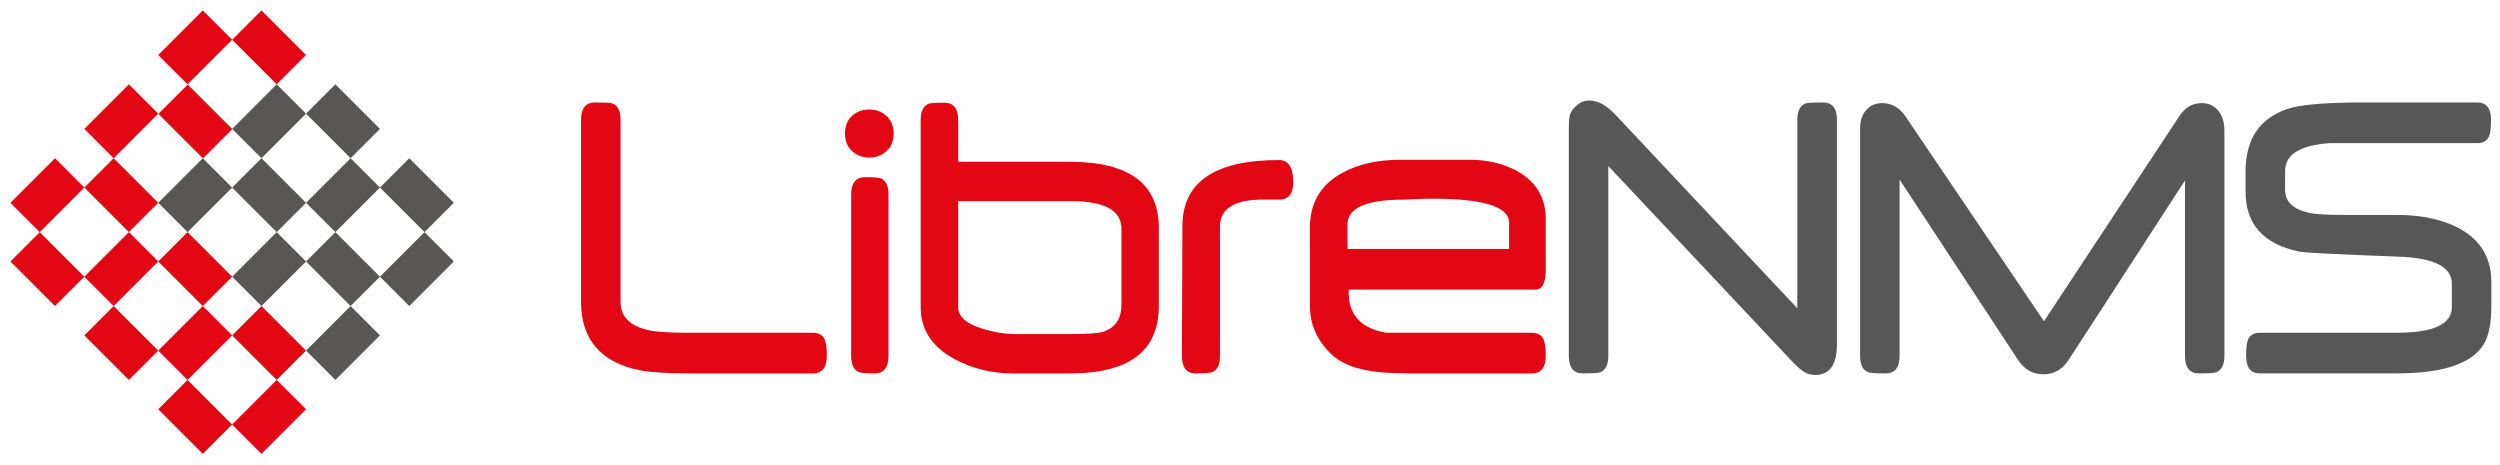
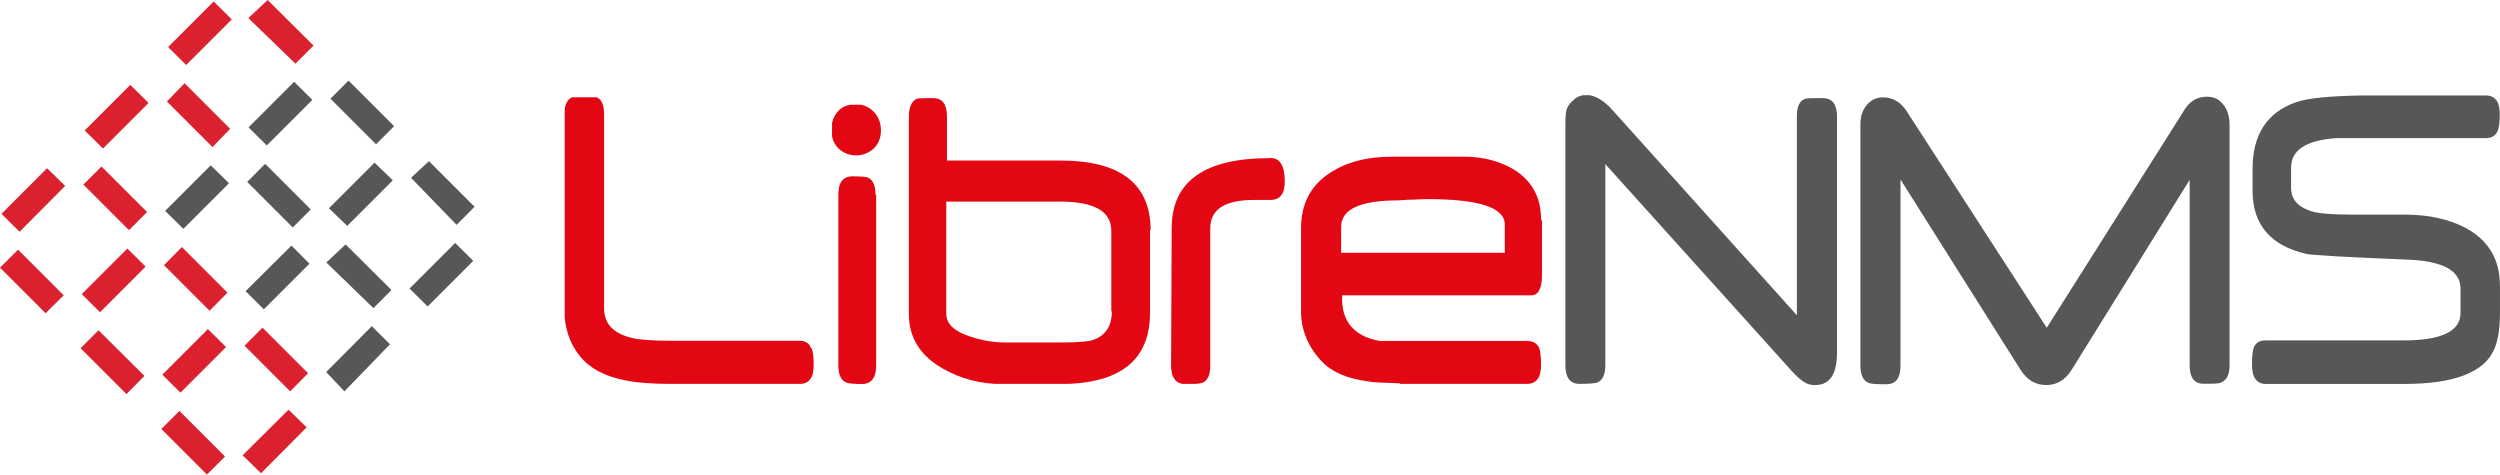
- <svg xmlns="http://www.w3.org/2000/svg" version="1.1" id="svg2" viewBox="0 0 1698.444 315.415" height="89.017mm" width="479.339mm">
-   <defs id="defs4">
-     <clipPath id="clipPath5527" clipPathUnits="userSpaceOnUse">
-       <path id="path5529" d="m 0,102.05 453.54,0 L 453.54,0 0,0 0,102.05 Z" />
+ <svg xmlns="http://www.w3.org/2000/svg" viewBox="0 0 170 32.275">
+   <defs>
+     <clipPath id="a">
+       <path d="M0 102.05h453.54V0H0v102.05z" />
    </clipPath>
-     <clipPath id="clipPath5535" clipPathUnits="userSpaceOnUse">
-       <path id="path5537" d="m 162.4,71.84 8.16,0 0,-44.23 -8.16,0 0,44.23 z" />
+     <clipPath id="b">
+       <path d="M162.4 71.84h8.16V27.6h-8.16v44.24z" />
    </clipPath>
-     <clipPath id="clipPath5555" clipPathUnits="userSpaceOnUse">
-       <path id="path5557" d="m 118.17,73.02 161.68,0 0,-45.41 -161.68,0 0,45.41 z" />
+     <clipPath id="c">
+       <path d="M118.17 73.02h161.68v-45.4H118.17V73z" />
    </clipPath>
-     <clipPath id="clipPath5583" clipPathUnits="userSpaceOnUse">
-       <path id="path5585" d="m 283.72,73.35 154.62,0 0,-46 -154.62,0 0,46 z" />
+     <clipPath id="d">
+       <path d="M283.72 73.35h154.62v-46H283.72v46z" />
    </clipPath>
  </defs>
-   <g transform="translate(623.7371,37.02969)" id="layer1">
-     <g id="g5523" transform="matrix(4.053484,0,0,-4.053484,-707.9738,328.5632)">
-       <g clip-path="url(#clipPath5527)" id="g5525">
-         <g id="g5531">
-           <g id="g5533" />
-           <g id="g5539">
-             <g id="g5541" clip-path="url(#clipPath5535)">
-               <g id="g5543" transform="translate(169.7,57.59)">
-                 <path id="path5545" style="fill:#e30613;fill-opacity:1;fill-rule:nonzero;stroke:none" d="m 0,0 0,-27.04 c 0,-1.96 -0.79,-2.94 -2.36,-2.94 -1.43,0 -2.32,0.08 -2.68,0.26 -0.81,0.37 -1.22,1.27 -1.22,2.68 l 0,27.04 c 0,1.94 0.78,2.91 2.35,2.91 1.41,0 2.31,-0.07 2.69,-0.22 C -0.41,2.31 0,1.42 0,0" />
-               </g>
-               <g id="g5547" transform="translate(169.28,70.83)">
-                 <path id="path5549" style="fill:#e30613;fill-opacity:1;fill-rule:nonzero;stroke:none" d="m 0,0 c 0.86,-0.74 1.28,-1.75 1.28,-3.02 0,-1.26 -0.42,-2.27 -1.28,-3.02 -0.75,-0.67 -1.69,-1 -2.8,-1 -1.11,0 -2.05,0.33 -2.8,1 -0.86,0.75 -1.28,1.76 -1.28,3.02 0,1.27 0.41,2.28 1.25,3.02 0.77,0.67 1.72,1.01 2.83,1.01 1.09,0 2.03,-0.34 2.8,-1.01" />
-               </g>
-             </g>
-           </g>
-         </g>
-         <g id="g5551">
-           <g id="g5553" />
-           <g id="g5559">
-             <g id="g5561" clip-path="url(#clipPath5555)">
-               <g id="g5563" transform="translate(273.71,48.47)">
-                 <path id="path5565" style="fill:#e30613;fill-opacity:1;fill-rule:nonzero;stroke:none" d="m 0,0 0,4.39 c 0,2.69 -4.26,4.03 -12.79,4.03 -1.05,0 -2.15,-0.03 -3.29,-0.08 -0.9,-0.04 -1.4,-0.06 -1.5,-0.07 -6.34,0 -9.51,-1.39 -9.51,-4.17 L -27.09,0 0,0 Z m 6.14,5.03 0,-8.61 c 0,-2.16 -0.59,-3.24 -1.76,-3.24 l -31.26,0 c -0.18,-4.06 1.91,-6.47 6.27,-7.23 l 24.42,0 c 0.98,0 1.63,-0.37 1.97,-1.11 0.24,-0.53 0.36,-1.44 0.36,-2.76 0,-1.96 -0.78,-2.94 -2.33,-2.94 l -20.8,0 c -0.06,0 -0.14,0.01 -0.2,0.02 -2.36,0.03 -4.05,0.11 -5.04,0.24 -3.48,0.42 -6.03,1.44 -7.66,3.05 -2.33,2.29 -3.49,4.95 -3.49,7.99 l 0,13.16 c 0,4.13 1.81,7.17 5.42,9.14 2.65,1.46 5.87,2.2 9.66,2.2 l 11.74,0 c 3.12,0 5.84,-0.69 8.17,-2.05 C 4.63,11.12 6.14,8.5 6.14,5.03" />
-               </g>
-               <g id="g5567" transform="translate(235.17,63.37)">
-                 <path id="path5569" style="fill:#e30613;fill-opacity:1;fill-rule:nonzero;stroke:none" d="m 0,0 c 1.57,0 2.36,-1.24 2.36,-3.73 0,-1.93 -0.79,-2.9 -2.36,-2.9 l -1.17,0 -1.51,0 c -4.83,0 -7.24,-1.5 -7.24,-4.5 l 0,-21.7 c 0,-1.46 -0.43,-2.36 -1.28,-2.71 -0.34,-0.15 -1.26,-0.22 -2.77,-0.22 -1.55,0 -2.33,0.99 -2.33,2.98 l 0.09,21.7 C -16.21,-3.69 -10.8,0 0,0" />
-               </g>
-               <g id="g5571" transform="translate(208.74,39.13)">
-                 <path id="path5573" style="fill:#e30613;fill-opacity:1;fill-rule:nonzero;stroke:none" d="m 0,0 0,12.72 c 0,3.09 -2.83,4.63 -8.49,4.63 l -18.87,0 0,-17.76 c 0,-1.6 1.36,-2.8 4.08,-3.62 1.91,-0.6 3.83,-0.9 5.76,-0.9 l 8.97,0 c 2.8,0 4.61,0.13 5.42,0.37 C -1.04,-3.91 0,-2.39 0,0 m 6.26,12.86 0,-13.12 c 0,-7.51 -4.96,-11.26 -14.87,-11.26 l -9.66,0 c -3.48,0 -6.69,0.79 -9.66,2.38 -3.81,2.04 -5.72,4.94 -5.72,8.69 l 0,31.36 c 0,1.46 0.43,2.38 1.28,2.75 0.34,0.13 1.24,0.19 2.69,0.19 1.55,0 2.32,-0.98 2.32,-2.94 l 0,-6.97 18.75,0 c 9.91,0 14.87,-3.69 14.87,-11.08" />
-               </g>
-               <g id="g5575" transform="translate(159,33.31)">
-                 <path id="path5577" style="fill:#e30613;fill-opacity:1;fill-rule:nonzero;stroke:none" d="m 0,0 c 0.24,-0.52 0.36,-1.44 0.36,-2.76 0,-1.96 -0.78,-2.94 -2.33,-2.94 l -20.8,0 c -3.64,0 -6.35,0.17 -8.14,0.52 -3.25,0.62 -5.72,1.89 -7.4,3.82 -1.68,1.93 -2.52,4.47 -2.52,7.63 l 0,30.53 c 0,1.94 0.78,2.91 2.32,2.91 1.63,0 2.6,-0.05 2.9,-0.15 0.93,-0.35 1.4,-1.27 1.4,-2.76 l 0,-30.54 c 0,-2.44 1.54,-4 4.62,-4.7 1.25,-0.3 3.5,-0.45 6.76,-0.45 l 20.86,0 C -0.99,1.11 -0.34,0.74 0,0" />
-               </g>
-             </g>
-           </g>
-         </g>
-         <g id="g5579">
-           <g id="g5581" />
-           <g id="g5587">
-             <g id="g5589" clip-path="url(#clipPath5583)">
-               <g id="g5591" transform="translate(438.34,42.94)">
-                 <path id="path5593" style="fill:#585757;fill-opacity:1;fill-rule:nonzero;stroke:none" d="m 0,0 0,-4.07 c 0,-2.41 -0.31,-4.31 -0.93,-5.71 -1.69,-3.7 -6.67,-5.55 -14.96,-5.55 l -22.91,0 c -1.54,0 -2.3,0.98 -2.3,2.94 0,1.32 0.11,2.23 0.33,2.76 0.34,0.74 0.99,1.11 1.97,1.11 l 22.91,0 c 6.18,0 9.27,1.43 9.27,4.29 l 0,3.92 c 0,2.83 -2.99,4.35 -8.97,4.55 -10.19,0.37 -15.75,0.66 -16.66,0.85 -5.96,1.27 -8.94,4.6 -8.94,10 l 0,3.43 c 0,5.42 2.35,8.91 7.03,10.48 1.99,0.66 5.63,1.01 10.89,1.07 0.03,0 0.06,0.01 0.1,0.01 l 20.8,0 c 1.55,0 2.32,-0.98 2.32,-2.95 0,-1.31 -0.12,-2.23 -0.35,-2.75 -0.34,-0.75 -1,-1.12 -1.97,-1.12 l -24.72,0 c -4.99,-0.35 -7.48,-1.91 -7.48,-4.68 l 0,-3.16 c 0,-1.98 1.36,-3.26 4.08,-3.86 1.09,-0.22 3.04,-0.33 5.84,-0.33 l 8.85,0 c 3.94,0 7.27,-0.69 10.02,-2.05 C -1.93,7.24 0,4.18 0,0" />
-               </g>
-               <g id="g5595" transform="translate(393.6,68.32)">
-                 <path id="path5597" style="fill:#585757;fill-opacity:1;fill-rule:nonzero;stroke:none" d="m 0,0 0,-37.77 c 0,-1.49 -0.46,-2.41 -1.4,-2.76 -0.29,-0.12 -1.26,-0.18 -2.89,-0.18 -1.55,0 -2.32,0.98 -2.32,2.94 l 0,29.39 -19.52,-30.1 c -1.04,-1.59 -2.44,-2.38 -4.21,-2.38 -1.76,0 -3.17,0.79 -4.23,2.38 l -19.87,30.25 0,-29.54 c 0,-1.96 -0.78,-2.94 -2.33,-2.94 -1.63,0 -2.59,0.06 -2.89,0.18 -0.93,0.35 -1.4,1.27 -1.4,2.77 l 0,38.13 c 0,1.34 0.38,2.4 1.13,3.17 0.68,0.7 1.53,1.05 2.57,1.05 1.59,0 2.88,-0.73 3.88,-2.19 l 23.24,-34.37 22.7,34.4 c 0.93,1.44 2.19,2.16 3.76,2.16 1.07,0 1.94,-0.38 2.62,-1.12 C -0.39,2.62 0,1.47 0,0" />
-               </g>
-               <g id="g5599" transform="translate(328.66,70.11)">
-                 <path id="path5601" style="fill:#585757;fill-opacity:1;fill-rule:nonzero;stroke:none" d="m 0,0 0,-37.59 c 0,-3.45 -1.21,-5.17 -3.64,-5.17 -0.24,0 -0.48,0.02 -0.74,0.07 -0.8,0.1 -1.81,0.8 -3.05,2.11 l -30.89,32.83 0,-31.81 c 0,-1.49 -0.46,-2.41 -1.37,-2.76 -0.32,-0.12 -1.29,-0.18 -2.92,-0.18 -1.55,0 -2.33,0.98 -2.33,2.94 l 0,37.88 c 0,1.32 0.07,2.18 0.21,2.57 0.2,0.63 0.7,1.23 1.49,1.83 0.5,0.35 1.06,0.52 1.7,0.52 1.45,0 2.92,-0.79 4.41,-2.38 l 30.49,-32.45 0,31.59 c 0,1.49 0.47,2.41 1.4,2.76 0.32,0.1 1.28,0.15 2.89,0.15 C -0.78,2.91 0,1.94 0,0" />
-               </g>
-             </g>
-           </g>
-         </g>
-       </g>
+   <g clip-path="url(#a)" transform="matrix(.41103 0 0 -.42925 -10.172 37.96)">
+     <g clip-path="url(#b)">
+       <path d="M169.7 57.6V30.54c0-1.96-.8-2.94-2.36-2.94-1.43 0-2.32.1-2.68.27-.8.37-1.22 1.27-1.22 2.68V57.6c0 1.93.78 2.9 2.35 2.9 1.4 0 2.3-.07 2.6-.22.8-.38 1.2-1.27 1.2-2.7m-.4 13.25c.8-.74 1.3-1.75 1.3-3.02 0-1.2-.4-2.2-1.3-3-.8-.6-1.7-1-2.8-1-1.1 0-2.1.4-2.8 1-.9.8-1.3 1.8-1.3 3 0 1.3.4 2.3 1.2 3.1.7.7 1.7 1 2.8 1 1.1 0 2-.3 2.8-1" fill="#e30613" />
    </g>
-     <flowRoot style="font-style:normal;font-weight:normal;font-size:40px;line-height:125%;font-family:sans-serif;letter-spacing:0px;word-spacing:0px;fill:#000000;fill-opacity:1;stroke:none;stroke-width:1px;stroke-linecap:butt;stroke-linejoin:miter;stroke-opacity:1" id="flowRoot3405" xml:space="preserve">
-       <flowRegion id="flowRegion3407">
-         <rect y="106.648" x="-948.571" height="228.571" width="242.857" id="rect3409" />
-       </flowRegion>
-       <flowPara id="flowPara3411" />
-     </flowRoot>
-     <flowRoot style="font-style:normal;font-weight:normal;font-size:40px;line-height:125%;font-family:sans-serif;letter-spacing:0px;word-spacing:0px;fill:#000000;fill-opacity:1;stroke:none;stroke-width:1px;stroke-linecap:butt;stroke-linejoin:miter;stroke-opacity:1" id="flowRoot3413" xml:space="preserve">
-       <flowRegion id="flowRegion3415">
-         <rect y="109.505" x="-760" height="74.286" width="51.429" id="rect3417" />
-       </flowRegion>
-       <flowPara id="flowPara3419" />
-     </flowRoot>
-     <flowRoot style="font-style:normal;font-weight:normal;font-size:40px;line-height:125%;font-family:sans-serif;letter-spacing:0px;word-spacing:0px;fill:#000000;fill-opacity:1;stroke:none;stroke-width:1px;stroke-linecap:butt;stroke-linejoin:miter;stroke-opacity:1" id="flowRoot3421" xml:space="preserve">
-       <flowRegion id="flowRegion3423">
-         <rect y="106.648" x="-722.857" height="85.714" width="14.286" id="rect3425" />
-       </flowRegion>
-       <flowPara id="flowPara3427" />
-     </flowRoot>
-     <g transform="matrix(0.7071068,-0.7071068,0.7071068,0.7071068,-234.3549,-179.8379)" id="g4283">
-       <g id="g4255" style="fill:#e30613;fill-opacity:1">
-         <rect transform="matrix(0,1,-1,0,0,0)" y="468.724" x="27.272" height="28.192" width="42.811" id="rect3680-40-8-19" style="fill:#e30613;fill-opacity:1" />
-         <rect transform="matrix(0,1,-1,0,0,0)" y="397.721" x="27.272" height="28.192" width="42.811" id="rect3680-40-8-64" style="fill:#e30613;fill-opacity:1" />
-         <rect y="70.083" x="-468.724" height="28.192" width="42.811" id="rect3680-17" style="fill:#e30613;fill-opacity:1" />
-         <rect y="141.086" x="-468.724" height="28.192" width="42.811" id="rect3680-11" style="fill:#e30613;fill-opacity:1" />
-         <rect transform="matrix(0,1,-1,0,0,0)" y="468.724" x="98.276" height="28.192" width="42.811" id="rect3680-40-8-81" style="fill:#e30613;fill-opacity:1" />
-         <rect transform="matrix(0,1,-1,0,0,0)" y="397.721" x="98.276" height="28.192" width="42.811" id="rect3680-40-8-02" style="fill:#e30613;fill-opacity:1" />
-         <rect y="-0.92" x="-468.724" height="28.192" width="42.811" id="rect3680-1" style="fill:#e30613;fill-opacity:1" />
-         <rect y="-71.924" x="-468.724" height="28.192" width="42.811" id="rect3680" style="fill:#e30613;fill-opacity:1" />
-         <rect transform="matrix(0,1,-1,0,0,0)" y="468.724" x="-43.731" height="28.192" width="42.811" id="rect3680-40-8-5" style="fill:#e30613;fill-opacity:1" />
-         <rect transform="matrix(0,1,-1,0,0,0)" y="397.721" x="-43.731" height="28.192" width="42.811" id="rect3680-40-8-1" style="fill:#e30613;fill-opacity:1" />
-         <rect y="-71.924" x="-397.721" height="28.192" width="42.811" id="rect3680-0" style="fill:#e30613;fill-opacity:1" />
-         <rect transform="matrix(0,1,-1,0,0,0)" y="326.718" x="-43.571" height="28.192" width="42.811" id="rect3680-40-8-6" style="fill:#e30613;fill-opacity:1" />
-         <rect y="-71.924" x="-326.718" height="28.192" width="42.811" id="rect3680-2" style="fill:#e30613;fill-opacity:1" />
-         <rect transform="matrix(0,1,-1,0,0,0)" y="255.714" x="-43.731" height="28.192" width="42.811" id="rect3680-40-8-62" style="fill:#e30613;fill-opacity:1" />
-       </g>
-       <g id="g4271" style="fill:#585756;fill-opacity:1">
-         <rect y="70.083" x="-397.721" height="28.192" width="42.811" id="rect3680-4" style="fill:#585756;fill-opacity:1" />
-         <rect y="141.086" x="-397.721" height="28.192" width="42.811" id="rect3680-70" style="fill:#585756;fill-opacity:1" />
-         <rect y="-0.92" x="-397.721" height="28.192" width="42.811" id="rect3680-7" style="fill:#585756;fill-opacity:1" />
-         <rect y="-0.92" x="-326.718" height="28.192" width="42.811" id="rect3680-5" style="fill:#585756;fill-opacity:1" />
-         <rect transform="matrix(0,1,-1,0,0,0)" y="326.718" x="27.272" height="28.192" width="42.811" id="rect3680-40-8-8" style="fill:#585756;fill-opacity:1" />
-         <rect transform="matrix(0,1,-1,0,0,0)" y="255.714" x="27.272" height="28.192" width="42.811" id="rect3680-40-8-0" style="fill:#585756;fill-opacity:1" />
-         <rect y="70.083" x="-326.718" height="28.192" width="42.811" id="rect3680-171" style="fill:#585756;fill-opacity:1" />
-         <rect transform="matrix(0,1,-1,0,0,0)" y="326.718" x="98.276" height="28.192" width="42.811" id="rect3680-40-8-2" style="fill:#585756;fill-opacity:1" />
-         <rect y="141.086" x="-326.718" height="28.192" width="42.811" id="rect3680-40" style="fill:#585756;fill-opacity:1" />
-         <rect transform="matrix(0,1,-1,0,0,0)" y="255.714" x="98.276" height="28.192" width="42.811" id="rect3680-40-8-9" style="fill:#585756;fill-opacity:1" />
-       </g>
+     <g clip-path="url(#c)">
+       <path d="M273.7 48.47v4.4c0 2.68-4.25 4.02-12.78 4.02-1.05 0-2.15-.1-3.3-.1l-1.5-.1c-6.33 0-9.5-1.4-9.5-4.2v-4.1h27.1zm6.15 5.03v-8.6c0-2.17-.6-3.25-1.76-3.25h-31.3c-.2-4.06 1.9-6.47 6.2-7.23h24.4c1 0 1.6-.37 2-1.1.2-.54.3-1.45.3-2.77 0-1.96-.8-2.94-2.4-2.94h-20.8l-.2.1c-2.4.1-4.1.1-5.1.3-3.5.4-6.1 1.5-7.7 3.1-2.3 2.3-3.5 5-3.5 8v13.1c0 4.2 1.8 7.2 5.4 9.2 2.64 1.5 5.86 2.2 9.65 2.2H267c3.1 0 5.82-.7 8.15-2 3.03-1.8 4.54-4.4 4.54-7.9M235 63.4c1.5 0 2.3-1.25 2.3-3.74 0-1.93-.8-2.9-2.38-2.9h-2.7c-4.84 0-7.25-1.5-7.25-4.5V30.5c0-1.45-.43-2.35-1.28-2.7-.4-.15-1.3-.22-2.8-.22-1.6 0-2.4 1-2.4 3l.1 21.7c0 7.4 5.4 11.1 16.2 11.1M208.6 39.1v12.77c0 3.1-2.82 4.63-8.5 4.63h-18.8V38.7c0-1.6 1.36-2.8 4.08-3.62 1.9-.6 3.82-.9 5.75-.9h8.96c2.8 0 4.6.13 5.4.37 2.1.65 3.2 2.17 3.2 4.56M215 52V38.86c0-7.5-4.96-11.26-14.87-11.26h-9.66c-3.48 0-6.7.8-9.66 2.4-3.8 2.03-5.7 4.93-5.7 8.68v31.36c0 1.46.5 2.38 1.3 2.75.4.1 1.3.1 2.7.1 1.6 0 2.3-1 2.3-3V63h18.8c9.9 0 14.9-3.7 14.9-11.07M159 33.3c.24-.5.36-1.43.36-2.75 0-1.96-.78-2.94-2.33-2.94h-20.8c-3.64 0-6.35.2-8.14.6-3.3.6-5.8 1.9-7.4 3.8-1.7 2-2.6 4.5-2.6 7.7v30.5c0 2 .8 3 2.3 3 1.6 0 2.6 0 2.9-.1.9-.3 1.4-1.2 1.4-2.7V39.6c0-2.44 1.5-4 4.6-4.7 1.2-.3 3.5-.45 6.7-.45h21c1 0 1.6-.37 1.9-1.1" fill="#e30613" />
+     </g>
+     <g clip-path="url(#d)">
+       <path d="M438.34 42.94v-4.07c0-2.4-.3-4.3-.93-5.7-1.6-3.7-6.6-5.56-14.9-5.56h-22.9c-1.5 0-2.3 1-2.3 3 0 1.3.1 2.3.3 2.8.4.8 1 1.1 2 1.1h22.9c6.2 0 9.3 1.5 9.3 4.3v3.9c0 2.9-3 4.4-8.9 4.6-10.2.4-15.7.7-16.6.9-5.9 1.3-8.9 4.6-8.9 10v3.5c0 5.4 2.4 8.9 7.1 10.5 2 .7 5.6 1 10.9 1.1H436c1.53 0 2.3-1 2.3-2.9 0-1.3-.1-2.2-.35-2.72-.34-.77-1-1.14-1.97-1.14h-24.72c-5-.33-7.48-1.9-7.48-4.66v-3.2c0-2 1.36-3.3 4.08-3.9 1.1-.2 3.04-.35 5.84-.35h8.83c3.94 0 7.27-.7 10.02-2.06 3.85-1.95 5.78-5 5.78-9.2M393.6 68.4V30.6c0-1.5-.46-2.4-1.4-2.76-.3-.2-1.26-.2-2.9-.2-1.54 0-2.3 1-2.3 2.9v29.4l-19.53-30.1c-1.04-1.6-2.44-2.4-4.2-2.4-1.77 0-3.18.8-4.24 2.4L339.16 60V30.5c0-1.96-.78-2.94-2.33-2.94-1.63 0-2.6.06-2.9.2-.92.33-1.4 1.25-1.4 2.75v38.2c0 1.4.4 2.4 1.14 3.2.68.7 1.53 1.1 2.57 1.1 1.6 0 2.88-.7 3.88-2.1l23.24-34.4 22.7 34.4c.93 1.5 2.2 2.2 3.76 2.2 1.07 0 1.94-.3 2.62-1.1.77-.8 1.16-2 1.16-3.4m-64.94 1.8V32.6c0-3.45-1.2-5.17-3.64-5.17-.24 0-.48.02-.74.07-.8.1-1.8.8-3.05 2.1l-30.9 32.83V30.6c0-1.5-.45-2.43-1.36-2.78-.32-.1-1.3-.2-2.92-.2-1.55 0-2.33 1-2.33 2.98v37.88c0 1.32.07 2.18.2 2.57.2.64.7 1.24 1.5 1.84.5.3 1.06.5 1.7.5 1.45 0 2.92-.8 4.4-2.4l30.5-32.5v31.6c0 1.5.47 2.4 1.4 2.7.32.1 1.28.1 2.9.1 1.56 0 2.34-1 2.34-2.9" fill="#585757" />
    </g>
  </g>
+   <path d="M18.03 11.14l3.1 3.1-1.22 1.23-3.1-3.1zm5.67-5.66l3.1 3.1-1.23 1.23-3.1-3.1zm-.2 11.14l3.12 3.1-1.23 1.23-3.2-3.1zm5.67-5.66l3.1 3.1-1.22 1.23-3.1-3.2zM16.9 8.66l3.1-3.1 1.24 1.23-3.1 3.1zm5.47 5.5l3.1-3.1 1.24 1.2-3.1 3.1zm5.48 5.46l3.1-3.1 1.23 1.22-3.1 3.1zm-16.62-5.28l3.1-3.1 1.24 1.22-3.1 3.1zm5.47 5.46l3.12-3.1 1.22 1.23-3.1 3.1zm5.48 5.5l3.1-3.12 1.24 1.23-3.1 3.2z" fill="#575756" />
+   <path d="M6.7 22.46l3.12 3.1L8.6 26.8l-3.12-3.12zm5.67-5.66l3.1 3.1-1.22 1.23-3.1-3.1zm-.17 11.14l3.1 3.1-1.23 1.23-3.1-3.1zm5.65-5.66l3.1 3.1-1.22 1.23-3.1-3.1zm-16.62-5.3l3.1 3.1L3.1 21.3 0 18.2zm5.67-5.66l3.1 3.1-1.23 1.23-3.1-3.1zm5.65-5.66l3.1 3.1-1.2 1.24-3.1-3.1zM18.2 0l3.12 3.1-1.23 1.23-3.2-3.1zm-6.77 3.2l3.1-3.1 1.23 1.22-3.1 3.1zM5.76 8.87l3.1-3.1L10.1 7 7 10.1zM.1 14.54l3.1-3.1 1.23 1.2-3.1 3.12zM5.56 20l3.1-3.1 1.24 1.23-3.1 3.1zm5.48 5.48l3.1-3.1 1.23 1.22-3.1 3.1zm5.46 5.48l3.12-3.1 1.23 1.2-3.1 3.12z" fill="#db202e" />
</svg>
